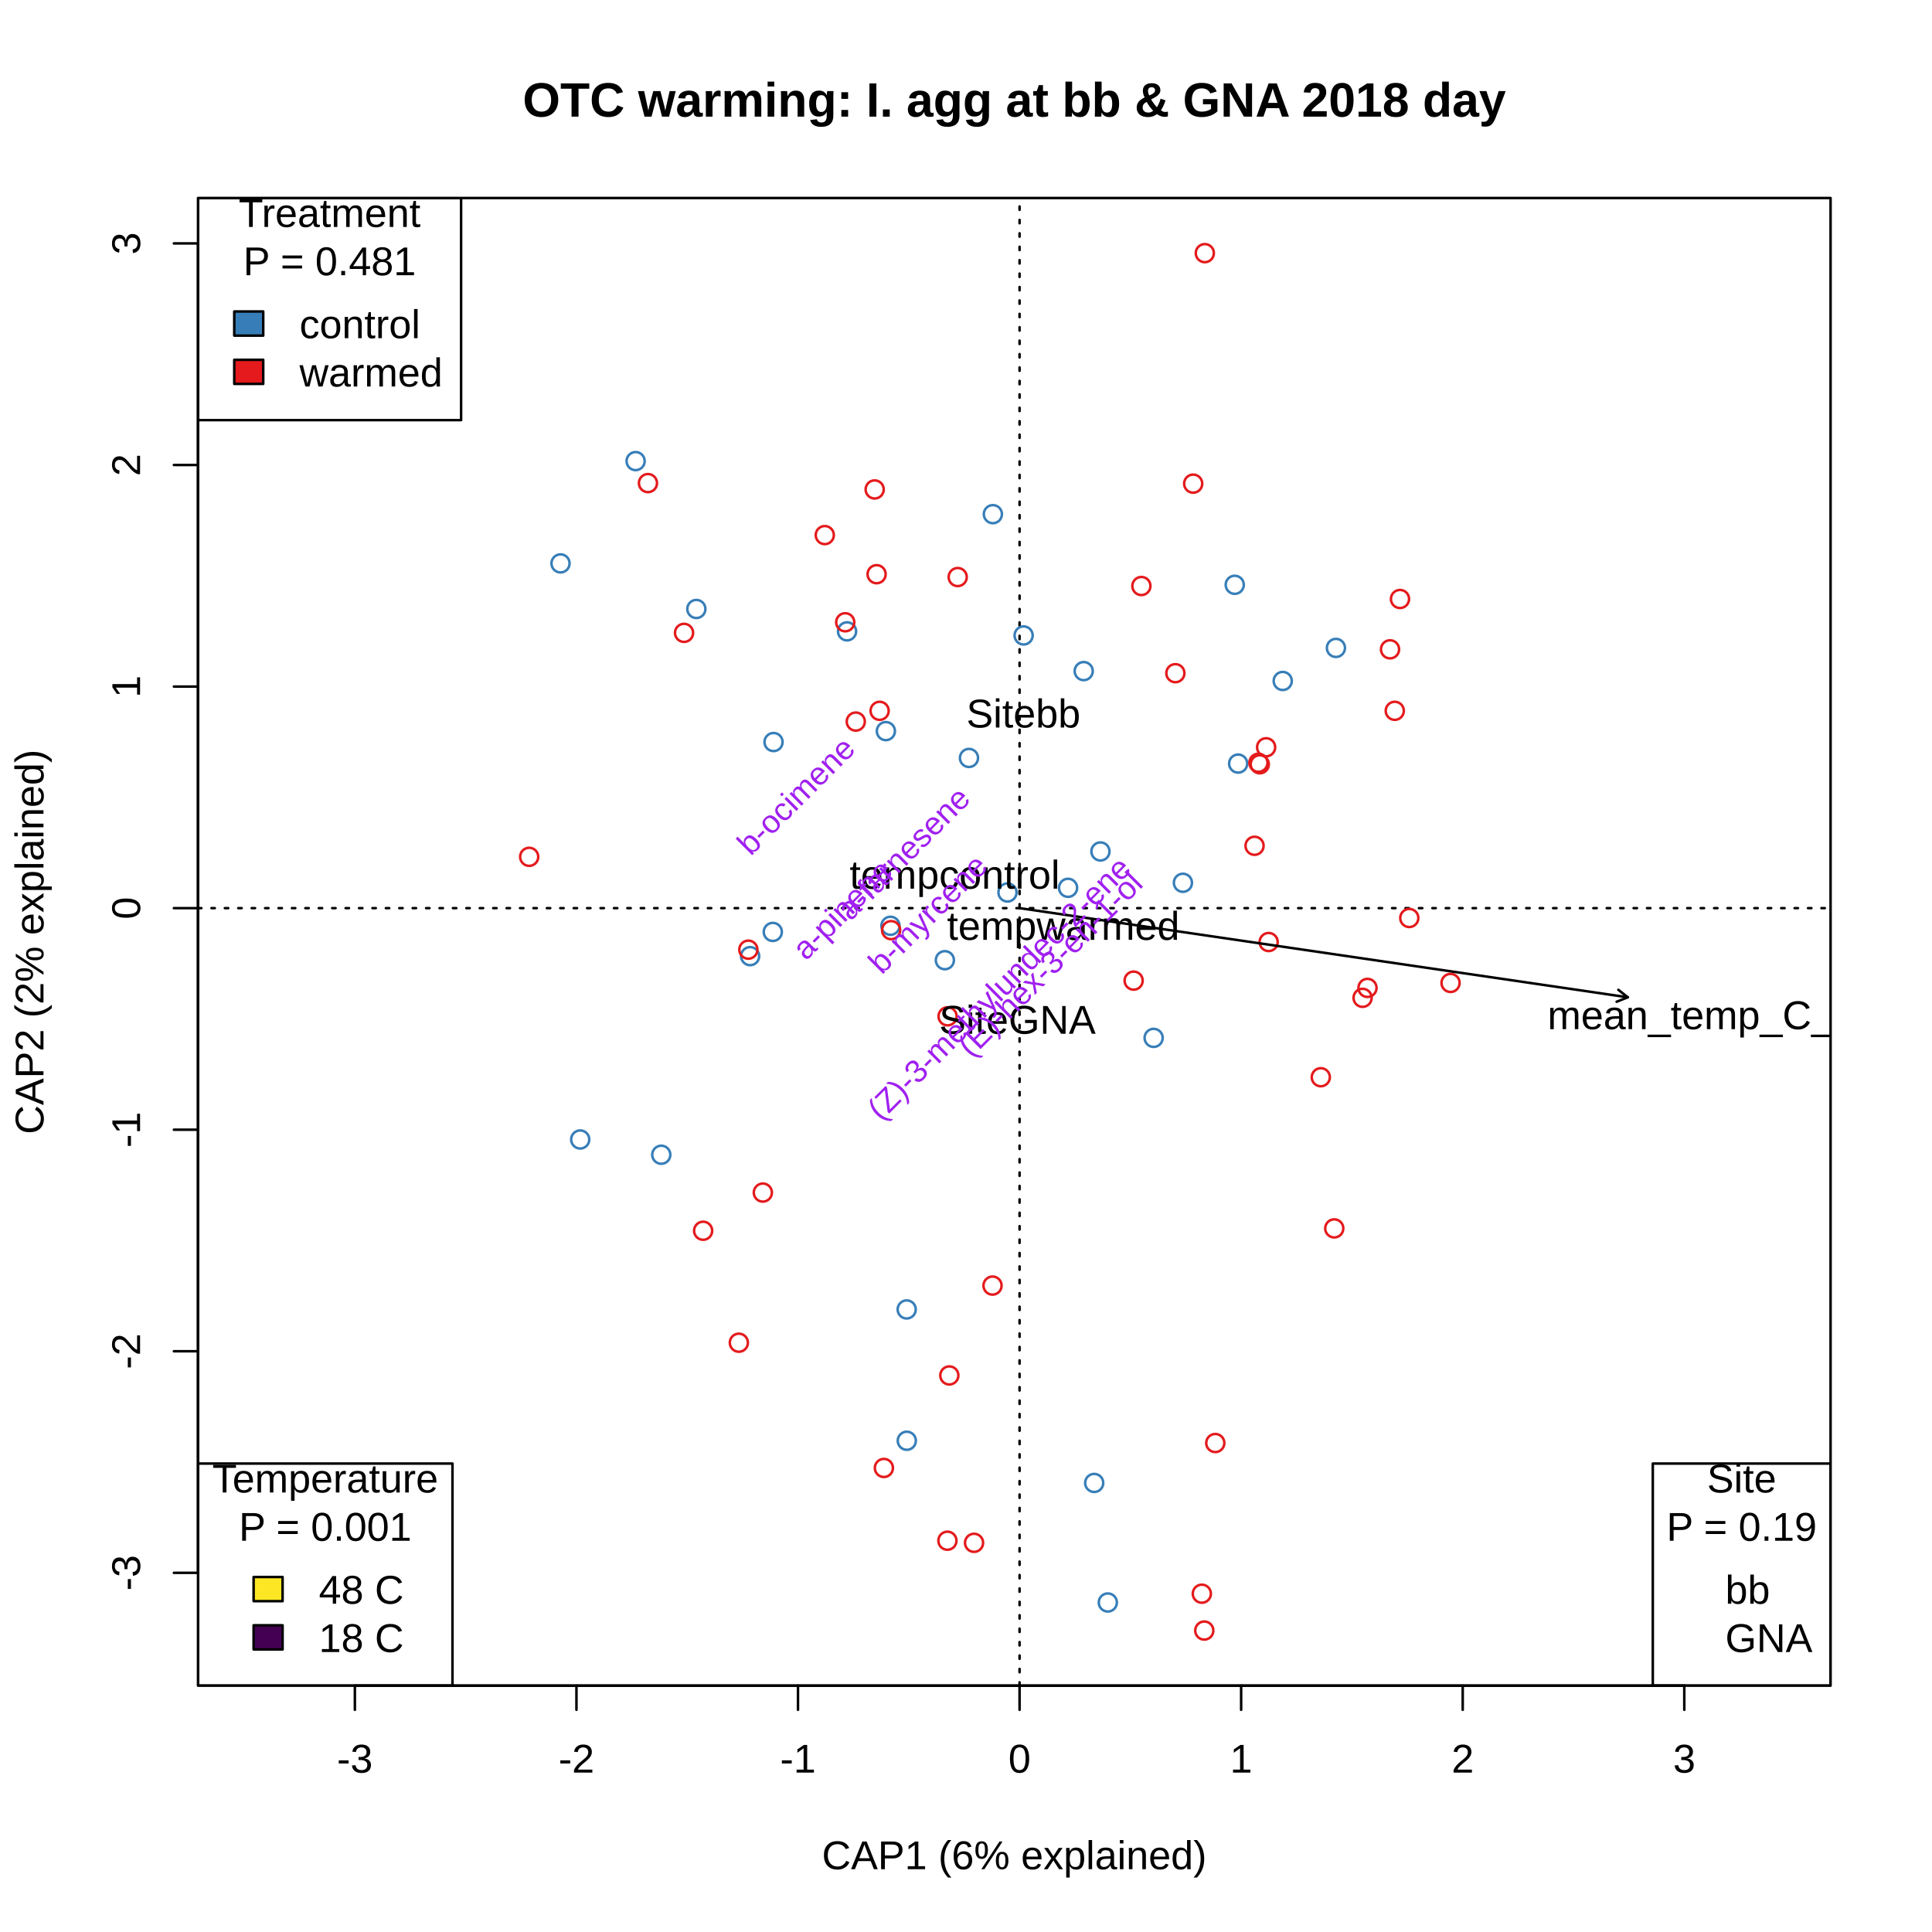
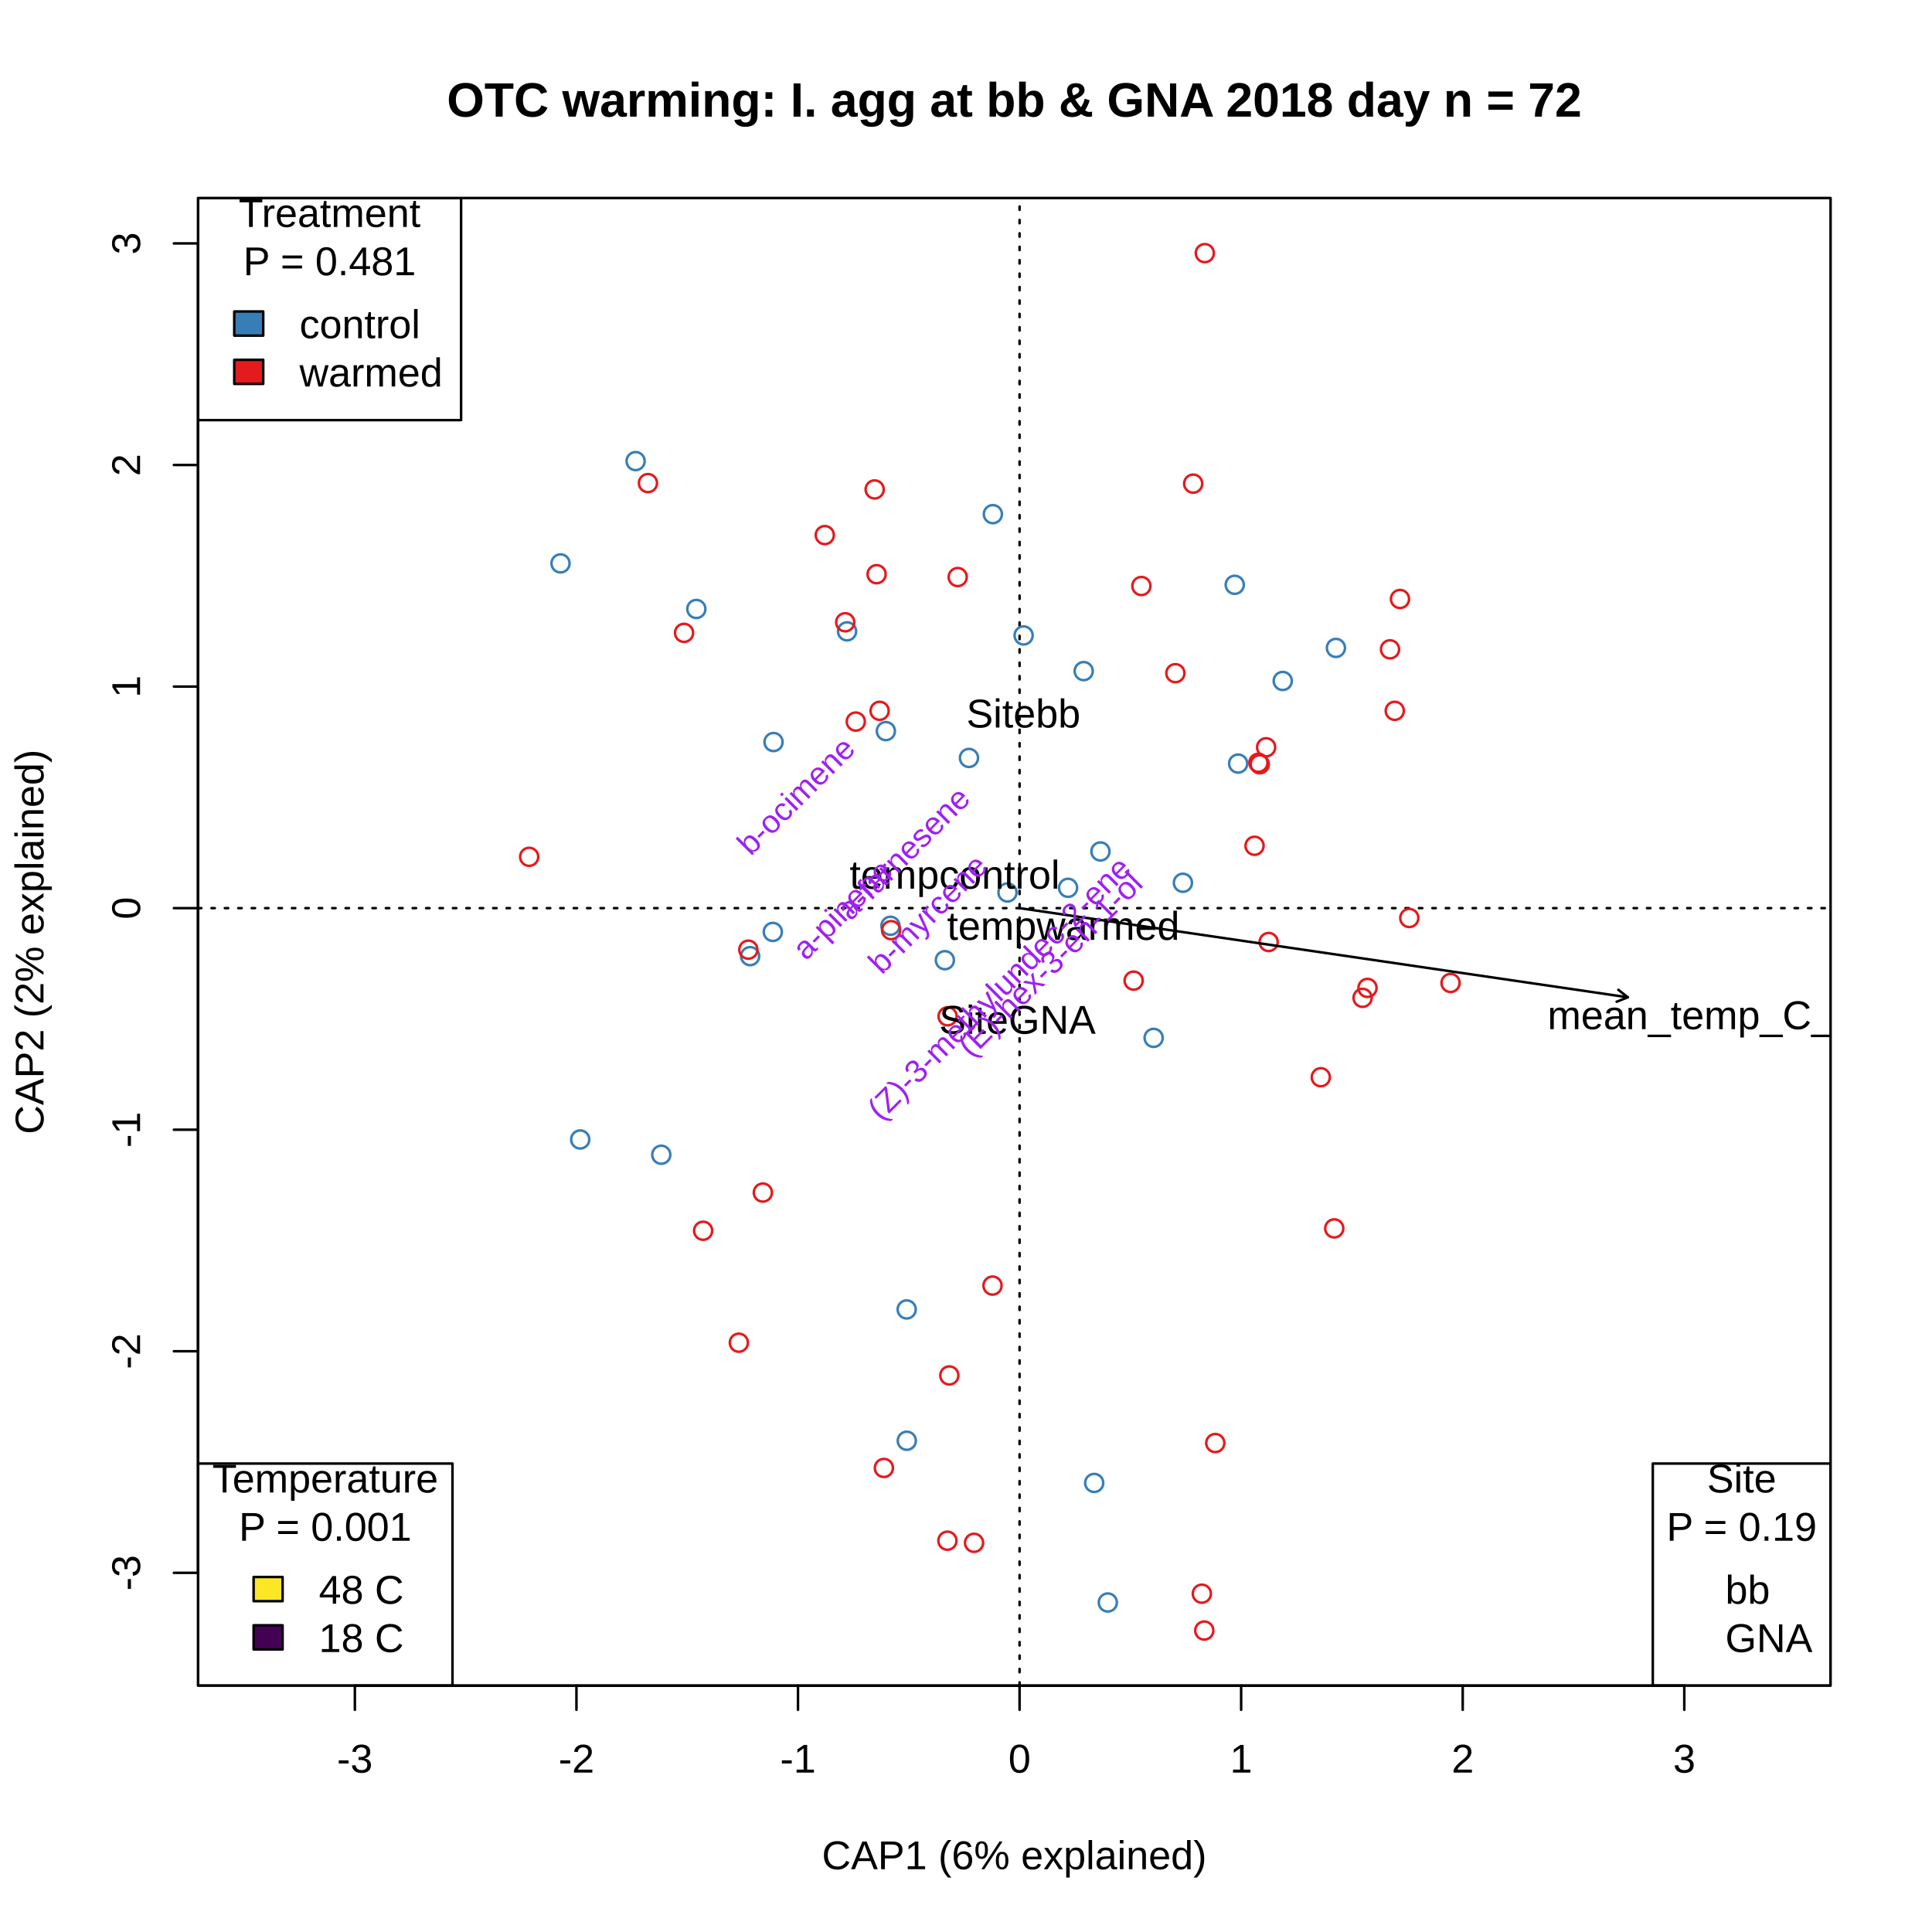
<svg xmlns="http://www.w3.org/2000/svg" class="svglite" width="576.00pt" height="576.00pt" viewBox="0 0 576.00 576.00">
  <defs>
    <style type="text/css">
    .svglite line, .svglite polyline, .svglite polygon, .svglite path, .svglite rect, .svglite circle {
      fill: none;
      stroke: #000000;
      stroke-linecap: round;
      stroke-linejoin: round;
      stroke-miterlimit: 10.00;
    }
    .svglite text {
      white-space: pre;
    }
  </style>
  </defs>
  <rect width="100%" height="100%" style="stroke: none; fill: #FFFFFF;" />
  <defs>
    <clipPath id="cpMC4wMHw1NzYuMDB8MC4wMHw1NzYuMDA=">
      <rect x="0.00" y="0.00" width="576.00" height="576.00" />
    </clipPath>
  </defs>
  <g clip-path="url(#cpMC4wMHw1NzYuMDB8MC4wMHw1NzYuMDA=)">
    <line x1="105.80" y1="502.56" x2="502.15" y2="502.56" style="stroke-width: 0.75;" />
    <line x1="105.80" y1="502.56" x2="105.80" y2="509.76" style="stroke-width: 0.75;" />
    <line x1="171.86" y1="502.56" x2="171.86" y2="509.76" style="stroke-width: 0.75;" />
    <line x1="237.91" y1="502.56" x2="237.91" y2="509.76" style="stroke-width: 0.75;" />
    <line x1="303.97" y1="502.56" x2="303.97" y2="509.76" style="stroke-width: 0.75;" />
    <line x1="370.03" y1="502.56" x2="370.03" y2="509.76" style="stroke-width: 0.75;" />
    <line x1="436.09" y1="502.56" x2="436.09" y2="509.76" style="stroke-width: 0.75;" />
    <line x1="502.15" y1="502.56" x2="502.15" y2="509.76" style="stroke-width: 0.75;" />
    <text x="105.80" y="528.48" text-anchor="middle" style="font-size: 12.00px; font-family: &quot;Arial&quot;;">-3</text>
    <text x="171.86" y="528.48" text-anchor="middle" style="font-size: 12.00px; font-family: &quot;Arial&quot;;">-2</text>
    <text x="237.91" y="528.48" text-anchor="middle" style="font-size: 12.00px; font-family: &quot;Arial&quot;;">-1</text>
    <text x="303.97" y="528.48" text-anchor="middle" style="font-size: 12.00px; font-family: &quot;Arial&quot;;">0</text>
    <text x="370.03" y="528.48" text-anchor="middle" style="font-size: 12.00px; font-family: &quot;Arial&quot;;">1</text>
    <text x="436.09" y="528.48" text-anchor="middle" style="font-size: 12.00px; font-family: &quot;Arial&quot;;">2</text>
    <text x="502.15" y="528.48" text-anchor="middle" style="font-size: 12.00px; font-family: &quot;Arial&quot;;">3</text>
    <line x1="59.04" y1="468.92" x2="59.04" y2="72.57" style="stroke-width: 0.75;" />
    <line x1="59.04" y1="468.92" x2="51.84" y2="468.92" style="stroke-width: 0.75;" />
    <line x1="59.04" y1="402.86" x2="51.84" y2="402.86" style="stroke-width: 0.75;" />
    <line x1="59.04" y1="336.81" x2="51.84" y2="336.81" style="stroke-width: 0.75;" />
    <line x1="59.04" y1="270.75" x2="51.84" y2="270.75" style="stroke-width: 0.75;" />
    <line x1="59.04" y1="204.69" x2="51.84" y2="204.69" style="stroke-width: 0.75;" />
    <line x1="59.04" y1="138.63" x2="51.84" y2="138.63" style="stroke-width: 0.75;" />
    <line x1="59.04" y1="72.57" x2="51.84" y2="72.57" style="stroke-width: 0.75;" />
    <text transform="translate(41.76,468.92) rotate(-90)" text-anchor="middle" style="font-size: 12.00px; font-family: &quot;Arial&quot;;">-3</text>
    <text transform="translate(41.76,402.86) rotate(-90)" text-anchor="middle" style="font-size: 12.00px; font-family: &quot;Arial&quot;;">-2</text>
    <text transform="translate(41.76,336.81) rotate(-90)" text-anchor="middle" style="font-size: 12.00px; font-family: &quot;Arial&quot;;">-1</text>
    <text transform="translate(41.76,270.75) rotate(-90)" text-anchor="middle" style="font-size: 12.00px; font-family: &quot;Arial&quot;;">0</text>
    <text transform="translate(41.76,204.69) rotate(-90)" text-anchor="middle" style="font-size: 12.00px; font-family: &quot;Arial&quot;;">1</text>
    <text transform="translate(41.76,138.63) rotate(-90)" text-anchor="middle" style="font-size: 12.00px; font-family: &quot;Arial&quot;;">2</text>
    <text transform="translate(41.76,72.57) rotate(-90)" text-anchor="middle" style="font-size: 12.00px; font-family: &quot;Arial&quot;;">3</text>
    <polygon points="59.04,502.56 545.76,502.56 545.76,59.04 59.04,59.04 " style="stroke-width: 0.75;" />
    <text x="302.40" y="557.28" text-anchor="middle" style="font-size: 12.00px; font-family: &quot;Arial&quot;;">CAP1 (6% explained)</text>
    <text transform="translate(12.96,280.80) rotate(-90)" text-anchor="middle" style="font-size: 12.00px; font-family: &quot;Arial&quot;;">CAP2 (2% explained)</text>
  </g>
  <defs>
    <clipPath id="cpNTkuMDR8NTQ1Ljc2fDU5LjA0fDUwMi41Ng==">
      <rect x="59.04" y="59.04" width="486.72" height="443.52" />
    </clipPath>
  </defs>
  <g clip-path="url(#cpNTkuMDR8NTQ1Ljc2fDU5LjA0fDUwMi41Ng==)">
    <line x1="59.04" y1="270.75" x2="545.76" y2="270.75" style="stroke-width: 0.75; stroke-dasharray: 1.00,3.00;" />
    <line x1="303.97" y1="502.56" x2="303.97" y2="59.04" style="stroke-width: 0.75; stroke-dasharray: 1.00,3.00;" />
  </g>
  <g clip-path="url(#cpMC4wMHw1NzYuMDB8MC4wMHw1NzYuMDA=)">
-     <text x="302.40" y="34.77" text-anchor="middle" style="font-size: 14.40px; font-weight: bold; font-family: &quot;Arial&quot;;">OTC warming: I. agg at bb &amp; GNA 2018 day</text>
+     <text x="302.40" y="34.77" text-anchor="middle" style="font-size: 14.40px; font-weight: bold; font-family: &quot;Arial&quot;;">OTC warming: I. agg at bb &amp; GNA 2018 day n = 72</text>
  </g>
  <g clip-path="url(#cpNTkuMDR8NTQ1Ljc2fDU5LjA0fDUwMi41Ng==)">
    <rect x="59.04" y="59.04" width="78.43" height="66.22" style="stroke-width: 0.75;" />
    <rect x="69.84" y="92.86" width="8.64" height="7.20" style="stroke-width: 0.75; fill: #377EB8;" />
    <rect x="69.84" y="107.26" width="8.64" height="7.20" style="stroke-width: 0.75; fill: #E41A1C;" />
    <text x="98.26" y="67.66" text-anchor="middle" style="font-size: 12.00px; font-family: &quot;Arial&quot;;">Treatment </text>
    <text x="98.26" y="82.06" text-anchor="middle" style="font-size: 12.00px; font-family: &quot;Arial&quot;;">P = 0.481</text>
    <text x="89.28" y="100.83" style="font-size: 12.00px; font-family: &quot;Arial&quot;;">control</text>
    <text x="89.28" y="115.23" style="font-size: 12.00px; font-family: &quot;Arial&quot;;">warmed</text>
    <rect x="59.04" y="436.34" width="75.86" height="66.22" style="stroke-width: 0.75;" />
    <rect x="75.61" y="470.16" width="8.64" height="7.20" style="stroke-width: 0.75; fill: #FDE725;" />
    <rect x="75.61" y="484.56" width="8.64" height="7.20" style="stroke-width: 0.75; fill: #440154;" />
    <text x="96.97" y="444.96" text-anchor="middle" style="font-size: 12.00px; font-family: &quot;Arial&quot;;">Temperature </text>
    <text x="96.97" y="459.36" text-anchor="middle" style="font-size: 12.00px; font-family: &quot;Arial&quot;;">P = 0.001</text>
    <text x="95.05" y="478.13" style="font-size: 12.00px; font-family: &quot;Arial&quot;;">48  C</text>
    <text x="95.05" y="492.53" style="font-size: 12.00px; font-family: &quot;Arial&quot;;">18  C</text>
    <rect x="492.76" y="436.34" width="53.00" height="66.22" style="stroke-width: 0.75;" />
    <text x="519.26" y="444.96" text-anchor="middle" style="font-size: 12.00px; font-family: &quot;Arial&quot;;">Site </text>
    <text x="519.26" y="459.36" text-anchor="middle" style="font-size: 12.00px; font-family: &quot;Arial&quot;;">P = 0.19</text>
    <text x="514.36" y="478.13" style="font-size: 12.00px; font-family: &quot;Arial&quot;;">bb</text>
    <text x="514.36" y="492.53" style="font-size: 12.00px; font-family: &quot;Arial&quot;;">GNA</text>
    <circle cx="207.61" cy="181.56" r="2.70" style="stroke-width: 0.75; stroke: #377EB8;" />
    <circle cx="252.54" cy="188.23" r="2.70" style="stroke-width: 0.75; stroke: #377EB8;" />
    <circle cx="328.08" cy="253.85" r="2.70" style="stroke-width: 0.75; stroke: #377EB8;" />
    <circle cx="189.50" cy="137.47" r="2.70" style="stroke-width: 0.75; stroke: #377EB8;" />
    <circle cx="230.62" cy="221.23" r="2.70" style="stroke-width: 0.75; stroke: #377EB8;" />
    <circle cx="296.01" cy="153.29" r="2.70" style="stroke-width: 0.75; stroke: #377EB8;" />
    <circle cx="265.48" cy="276.01" r="2.70" style="stroke-width: 0.75; stroke: #377EB8;" />
    <circle cx="270.35" cy="429.54" r="2.70" style="stroke-width: 0.75; stroke: #377EB8;" />
    <circle cx="318.43" cy="264.69" r="2.70" style="stroke-width: 0.75; stroke: #377EB8;" />
    <circle cx="398.29" cy="193.17" r="2.70" style="stroke-width: 0.75; stroke: #377EB8;" />
    <circle cx="167.11" cy="167.97" r="2.70" style="stroke-width: 0.75; stroke: #377EB8;" />
    <circle cx="343.94" cy="309.43" r="2.70" style="stroke-width: 0.75; stroke: #377EB8;" />
    <circle cx="305.18" cy="189.45" r="2.70" style="stroke-width: 0.75; stroke: #377EB8;" />
    <circle cx="260.77" cy="145.92" r="2.70" style="stroke-width: 0.75; stroke: #E41A1C;" />
    <circle cx="251.99" cy="185.52" r="2.70" style="stroke-width: 0.75; stroke: #E41A1C;" />
    <circle cx="407.70" cy="294.53" r="2.70" style="stroke-width: 0.75; stroke: #E41A1C;" />
    <circle cx="375.58" cy="227.86" r="2.70" style="stroke-width: 0.75; stroke: #E41A1C;" />
    <circle cx="359.20" cy="75.47" r="2.70" style="stroke-width: 0.75; stroke: #E41A1C;" />
    <circle cx="420.16" cy="273.69" r="2.70" style="stroke-width: 0.75; stroke: #E41A1C;" />
    <circle cx="285.53" cy="172.04" r="2.70" style="stroke-width: 0.75; stroke: #E41A1C;" />
    <circle cx="193.18" cy="144.03" r="2.70" style="stroke-width: 0.75; stroke: #E41A1C;" />
    <circle cx="355.73" cy="144.19" r="2.70" style="stroke-width: 0.75; stroke: #E41A1C;" />
    <circle cx="417.39" cy="178.58" r="2.70" style="stroke-width: 0.75; stroke: #E41A1C;" />
    <circle cx="261.35" cy="171.19" r="2.70" style="stroke-width: 0.75; stroke: #E41A1C;" />
    <circle cx="393.78" cy="321.16" r="2.70" style="stroke-width: 0.75; stroke: #E41A1C;" />
    <circle cx="377.48" cy="222.79" r="2.70" style="stroke-width: 0.75; stroke: #E41A1C;" />
    <circle cx="270.32" cy="390.39" r="2.70" style="stroke-width: 0.75; stroke: #377EB8;" />
    <circle cx="197.15" cy="344.27" r="2.70" style="stroke-width: 0.75; stroke: #377EB8;" />
    <circle cx="432.46" cy="293.05" r="2.70" style="stroke-width: 0.75; stroke: #E41A1C;" />
    <circle cx="281.70" cy="286.27" r="2.70" style="stroke-width: 0.75; stroke: #377EB8;" />
    <circle cx="368.12" cy="174.35" r="2.70" style="stroke-width: 0.75; stroke: #377EB8;" />
    <circle cx="369.14" cy="227.65" r="2.70" style="stroke-width: 0.75; stroke: #377EB8;" />
    <circle cx="330.28" cy="477.76" r="2.70" style="stroke-width: 0.75; stroke: #377EB8;" />
    <circle cx="326.22" cy="442.12" r="2.70" style="stroke-width: 0.75; stroke: #377EB8;" />
    <circle cx="288.89" cy="225.97" r="2.70" style="stroke-width: 0.75; stroke: #377EB8;" />
    <circle cx="172.98" cy="339.72" r="2.70" style="stroke-width: 0.75; stroke: #377EB8;" />
    <circle cx="230.40" cy="277.84" r="2.70" style="stroke-width: 0.75; stroke: #377EB8;" />
    <circle cx="223.64" cy="285.06" r="2.70" style="stroke-width: 0.75; stroke: #377EB8;" />
    <circle cx="300.37" cy="266.08" r="2.70" style="stroke-width: 0.75; stroke: #377EB8;" />
    <circle cx="227.43" cy="355.55" r="2.70" style="stroke-width: 0.75; stroke: #E41A1C;" />
    <circle cx="282.46" cy="459.34" r="2.70" style="stroke-width: 0.75; stroke: #E41A1C;" />
    <circle cx="157.77" cy="255.45" r="2.70" style="stroke-width: 0.75; stroke: #E41A1C;" />
    <circle cx="295.91" cy="383.28" r="2.70" style="stroke-width: 0.75; stroke: #E41A1C;" />
    <circle cx="203.94" cy="188.68" r="2.70" style="stroke-width: 0.75; stroke: #E41A1C;" />
    <circle cx="209.63" cy="366.93" r="2.70" style="stroke-width: 0.75; stroke: #E41A1C;" />
    <circle cx="265.68" cy="277.31" r="2.70" style="stroke-width: 0.75; stroke: #E41A1C;" />
    <circle cx="362.32" cy="430.22" r="2.70" style="stroke-width: 0.75; stroke: #E41A1C;" />
    <circle cx="283.03" cy="410.07" r="2.70" style="stroke-width: 0.75; stroke: #E41A1C;" />
    <circle cx="378.23" cy="280.85" r="2.70" style="stroke-width: 0.75; stroke: #E41A1C;" />
    <circle cx="263.52" cy="437.65" r="2.70" style="stroke-width: 0.75; stroke: #E41A1C;" />
    <circle cx="397.79" cy="366.23" r="2.70" style="stroke-width: 0.75; stroke: #E41A1C;" />
    <circle cx="220.28" cy="400.31" r="2.70" style="stroke-width: 0.75; stroke: #E41A1C;" />
    <circle cx="359.04" cy="486.13" r="2.70" style="stroke-width: 0.75; stroke: #E41A1C;" />
    <circle cx="350.42" cy="200.70" r="2.70" style="stroke-width: 0.75; stroke: #E41A1C;" />
    <circle cx="352.67" cy="263.19" r="2.70" style="stroke-width: 0.75; stroke: #377EB8;" />
    <circle cx="223.11" cy="283.13" r="2.70" style="stroke-width: 0.75; stroke: #E41A1C;" />
    <circle cx="245.90" cy="159.53" r="2.70" style="stroke-width: 0.75; stroke: #E41A1C;" />
    <circle cx="290.40" cy="459.97" r="2.70" style="stroke-width: 0.75; stroke: #E41A1C;" />
    <circle cx="262.25" cy="211.92" r="2.70" style="stroke-width: 0.75; stroke: #E41A1C;" />
    <circle cx="358.31" cy="475.14" r="2.70" style="stroke-width: 0.75; stroke: #E41A1C;" />
    <circle cx="264.11" cy="217.97" r="2.70" style="stroke-width: 0.75; stroke: #377EB8;" />
    <circle cx="323.09" cy="200.08" r="2.70" style="stroke-width: 0.75; stroke: #377EB8;" />
    <circle cx="340.29" cy="174.71" r="2.70" style="stroke-width: 0.75; stroke: #E41A1C;" />
    <circle cx="414.42" cy="193.59" r="2.70" style="stroke-width: 0.75; stroke: #E41A1C;" />
    <circle cx="282.51" cy="303.00" r="2.70" style="stroke-width: 0.75; stroke: #E41A1C;" />
    <circle cx="406.24" cy="297.49" r="2.70" style="stroke-width: 0.75; stroke: #E41A1C;" />
    <circle cx="382.43" cy="203.02" r="2.70" style="stroke-width: 0.75; stroke: #377EB8;" />
    <circle cx="415.83" cy="211.92" r="2.70" style="stroke-width: 0.75; stroke: #E41A1C;" />
    <circle cx="374.03" cy="252.16" r="2.70" style="stroke-width: 0.75; stroke: #E41A1C;" />
    <circle cx="375.18" cy="227.40" r="2.70" style="stroke-width: 0.75; stroke: #E41A1C;" />
    <circle cx="255.14" cy="215.13" r="2.70" style="stroke-width: 0.75; stroke: #E41A1C;" />
    <circle cx="337.98" cy="292.36" r="2.70" style="stroke-width: 0.75; stroke: #E41A1C;" />
    <text x="284.64" y="264.95" text-anchor="middle" style="font-size: 12.00px; font-family: &quot;Arial&quot;;">tempcontrol</text>
    <text x="317.01" y="280.20" text-anchor="middle" style="font-size: 12.00px; font-family: &quot;Arial&quot;;">tempwarmed</text>
    <text x="305.12" y="216.89" text-anchor="middle" style="font-size: 12.00px; font-family: &quot;Arial&quot;;">Sitebb</text>
    <text x="303.33" y="308.19" text-anchor="middle" style="font-size: 12.00px; font-family: &quot;Arial&quot;;">SiteGNA</text>
    <line x1="303.97" y1="270.75" x2="485.31" y2="297.33" style="stroke-width: 0.75;" />
    <polyline points="481.97,298.66 485.31,297.33 482.49,295.10 " style="stroke-width: 0.75;" />
    <text x="529.40" y="306.83" text-anchor="middle" style="font-size: 12.00px; font-family: &quot;Arial&quot;;">mean_temp_C_treatment</text>
    <text transform="translate(271.67,256.70) rotate(-45)" text-anchor="middle" style="font-size: 9.60px;fill: #A020F0; font-family: &quot;Arial&quot;;">a-farnesene</text>
    <text transform="translate(278.92,274.77) rotate(-45)" text-anchor="middle" style="font-size: 9.60px;fill: #A020F0; font-family: &quot;Arial&quot;;">b-myrcene</text>
    <text transform="translate(239.64,239.57) rotate(-45)" text-anchor="middle" style="font-size: 9.60px;fill: #A020F0; font-family: &quot;Arial&quot;;">b-ocimene</text>
    <text transform="translate(305.84,272.62) rotate(-45)" text-anchor="middle" style="font-size: 9.60px;fill: none; font-family: &quot;Arial&quot;;">g-terpinene</text>
    <text transform="translate(253.48,273.43) rotate(-45)" text-anchor="middle" style="font-size: 9.60px;fill: #A020F0; font-family: &quot;Arial&quot;;">a-pinene</text>
    <text transform="translate(304.48,263.63) rotate(-45)" text-anchor="middle" style="font-size: 9.60px;fill: none; font-family: &quot;Arial&quot;;">bergamotene</text>
    <text transform="translate(307.24,279.80) rotate(-45)" text-anchor="middle" style="font-size: 9.60px;fill: none; font-family: &quot;Arial&quot;;">(3E)-4,8-dimethylnona-1,3,7-triene</text>
    <text transform="translate(314.84,273.65) rotate(-45)" text-anchor="middle" style="font-size: 9.60px;fill: none; font-family: &quot;Arial&quot;;">2-hexyldecan-1-ol</text>
    <text transform="translate(304.77,272.19) rotate(-45)" text-anchor="middle" style="font-size: 9.60px;fill: none; font-family: &quot;Arial&quot;;">(1R,2R)-cyclooctane-1,2-diol</text>
    <text transform="translate(314.17,279.31) rotate(-45)" text-anchor="middle" style="font-size: 9.60px;fill: none; font-family: &quot;Arial&quot;;">(1Z,4Z,7Z)-1,5,9,9-tetramethylcycloundeca-1,4,7-triene</text>
    <text transform="translate(306.65,272.03) rotate(-45)" text-anchor="middle" style="font-size: 9.60px;fill: none; font-family: &quot;Arial&quot;;">(E)-hex-2-enal</text>
    <text transform="translate(300.17,296.93) rotate(-45)" text-anchor="middle" style="font-size: 9.60px;fill: #A020F0; font-family: &quot;Arial&quot;;">(Z)-3-methylundec-2-ene</text>
    <text transform="translate(310.16,265.30) rotate(-45)" text-anchor="middle" style="font-size: 9.60px;fill: none; font-family: &quot;Arial&quot;;">(2E)-2,7-dimethylocta-2,6-dien-1-ol</text>
    <text transform="translate(315.38,289.75) rotate(-45)" text-anchor="middle" style="font-size: 9.60px;fill: #A020F0; font-family: &quot;Arial&quot;;">(E)-hex-3-en-1-ol</text>
    <text transform="translate(306.27,272.31) rotate(-45)" text-anchor="middle" style="font-size: 9.60px;fill: none; font-family: &quot;Arial&quot;;">[(E)-hex-3-enyl] acetate</text>
    <text transform="translate(305.84,272.62) rotate(-45)" text-anchor="middle" style="font-size: 9.60px;fill: none; font-family: &quot;Arial&quot;;">pseudoionone</text>
    <text transform="translate(305.84,272.62) rotate(-45)" text-anchor="middle" style="font-size: 9.60px;fill: none; font-family: &quot;Arial&quot;;">methyl benzoate</text>
    <text transform="translate(319.25,279.27) rotate(-45)" text-anchor="middle" style="font-size: 9.60px;fill: none; font-family: &quot;Arial&quot;;">b-caryophyllene</text>
    <text transform="translate(311.38,271.28) rotate(-45)" text-anchor="middle" style="font-size: 9.60px;fill: none; font-family: &quot;Arial&quot;;">[(Z)-hex-3-enyl] butanoate</text>
    <text transform="translate(310.04,262.96) rotate(-45)" text-anchor="middle" style="font-size: 9.60px;fill: none; font-family: &quot;Arial&quot;;">nonyl prop-1-en-2-yl carbonate</text>
    <text transform="translate(307.77,273.35) rotate(-45)" text-anchor="middle" style="font-size: 9.60px;fill: none; font-family: &quot;Arial&quot;;">a-copaene</text>
    <text transform="translate(306.77,271.77) rotate(-45)" text-anchor="middle" style="font-size: 9.60px;fill: none; font-family: &quot;Arial&quot;;">nonylcyclopropane</text>
    <text transform="translate(306.88,270.26) rotate(-45)" text-anchor="middle" style="font-size: 9.60px;fill: none; font-family: &quot;Arial&quot;;">4,6-dimethyldodecane</text>
    <text transform="translate(311.12,274.88) rotate(-45)" text-anchor="middle" style="font-size: 9.60px;fill: none; font-family: &quot;Arial&quot;;">a-terpineol</text>
    <text transform="translate(310.67,275.17) rotate(-45)" text-anchor="middle" style="font-size: 9.60px;fill: none; font-family: &quot;Arial&quot;;">linalool</text>
    <text transform="translate(294.45,279.80) rotate(-45)" text-anchor="middle" style="font-size: 9.60px;fill: none; font-family: &quot;Arial&quot;;">2,4,6-trimethyloctane</text>
    <text transform="translate(308.52,274.19) rotate(-45)" text-anchor="middle" style="font-size: 9.60px;fill: none; font-family: &quot;Arial&quot;;">3,5-dimethyloctane</text>
    <text transform="translate(309.64,272.19) rotate(-45)" text-anchor="middle" style="font-size: 9.60px;fill: none; font-family: &quot;Arial&quot;;">octanoic acid</text>
    <text transform="translate(306.00,273.01) rotate(-45)" text-anchor="middle" style="font-size: 9.60px;fill: none; font-family: &quot;Arial&quot;;">2-O-(2-ethylhexyl) 1-O-(4-methylpentyl) oxalate</text>
    <text transform="translate(296.80,264.34) rotate(-45)" text-anchor="middle" style="font-size: 9.60px;fill: none; font-family: &quot;Arial&quot;;">petasitene</text>
    <text transform="translate(297.24,269.86) rotate(-45)" text-anchor="middle" style="font-size: 9.60px;fill: none; font-family: &quot;Arial&quot;;">trans-a-bergamotene</text>
    <text transform="translate(302.82,281.63) rotate(-45)" text-anchor="middle" style="font-size: 9.60px;fill: none; font-family: &quot;Arial&quot;;">2-methylundecane</text>
    <text transform="translate(305.84,272.62) rotate(-45)" text-anchor="middle" style="font-size: 9.60px;fill: none; font-family: &quot;Arial&quot;;">2-phenylacetonitrile</text>
    <text transform="translate(305.84,272.62) rotate(-45)" text-anchor="middle" style="font-size: 9.60px;fill: none; font-family: &quot;Arial&quot;;">3-methylbutanal oxime</text>
  </g>
</svg>
